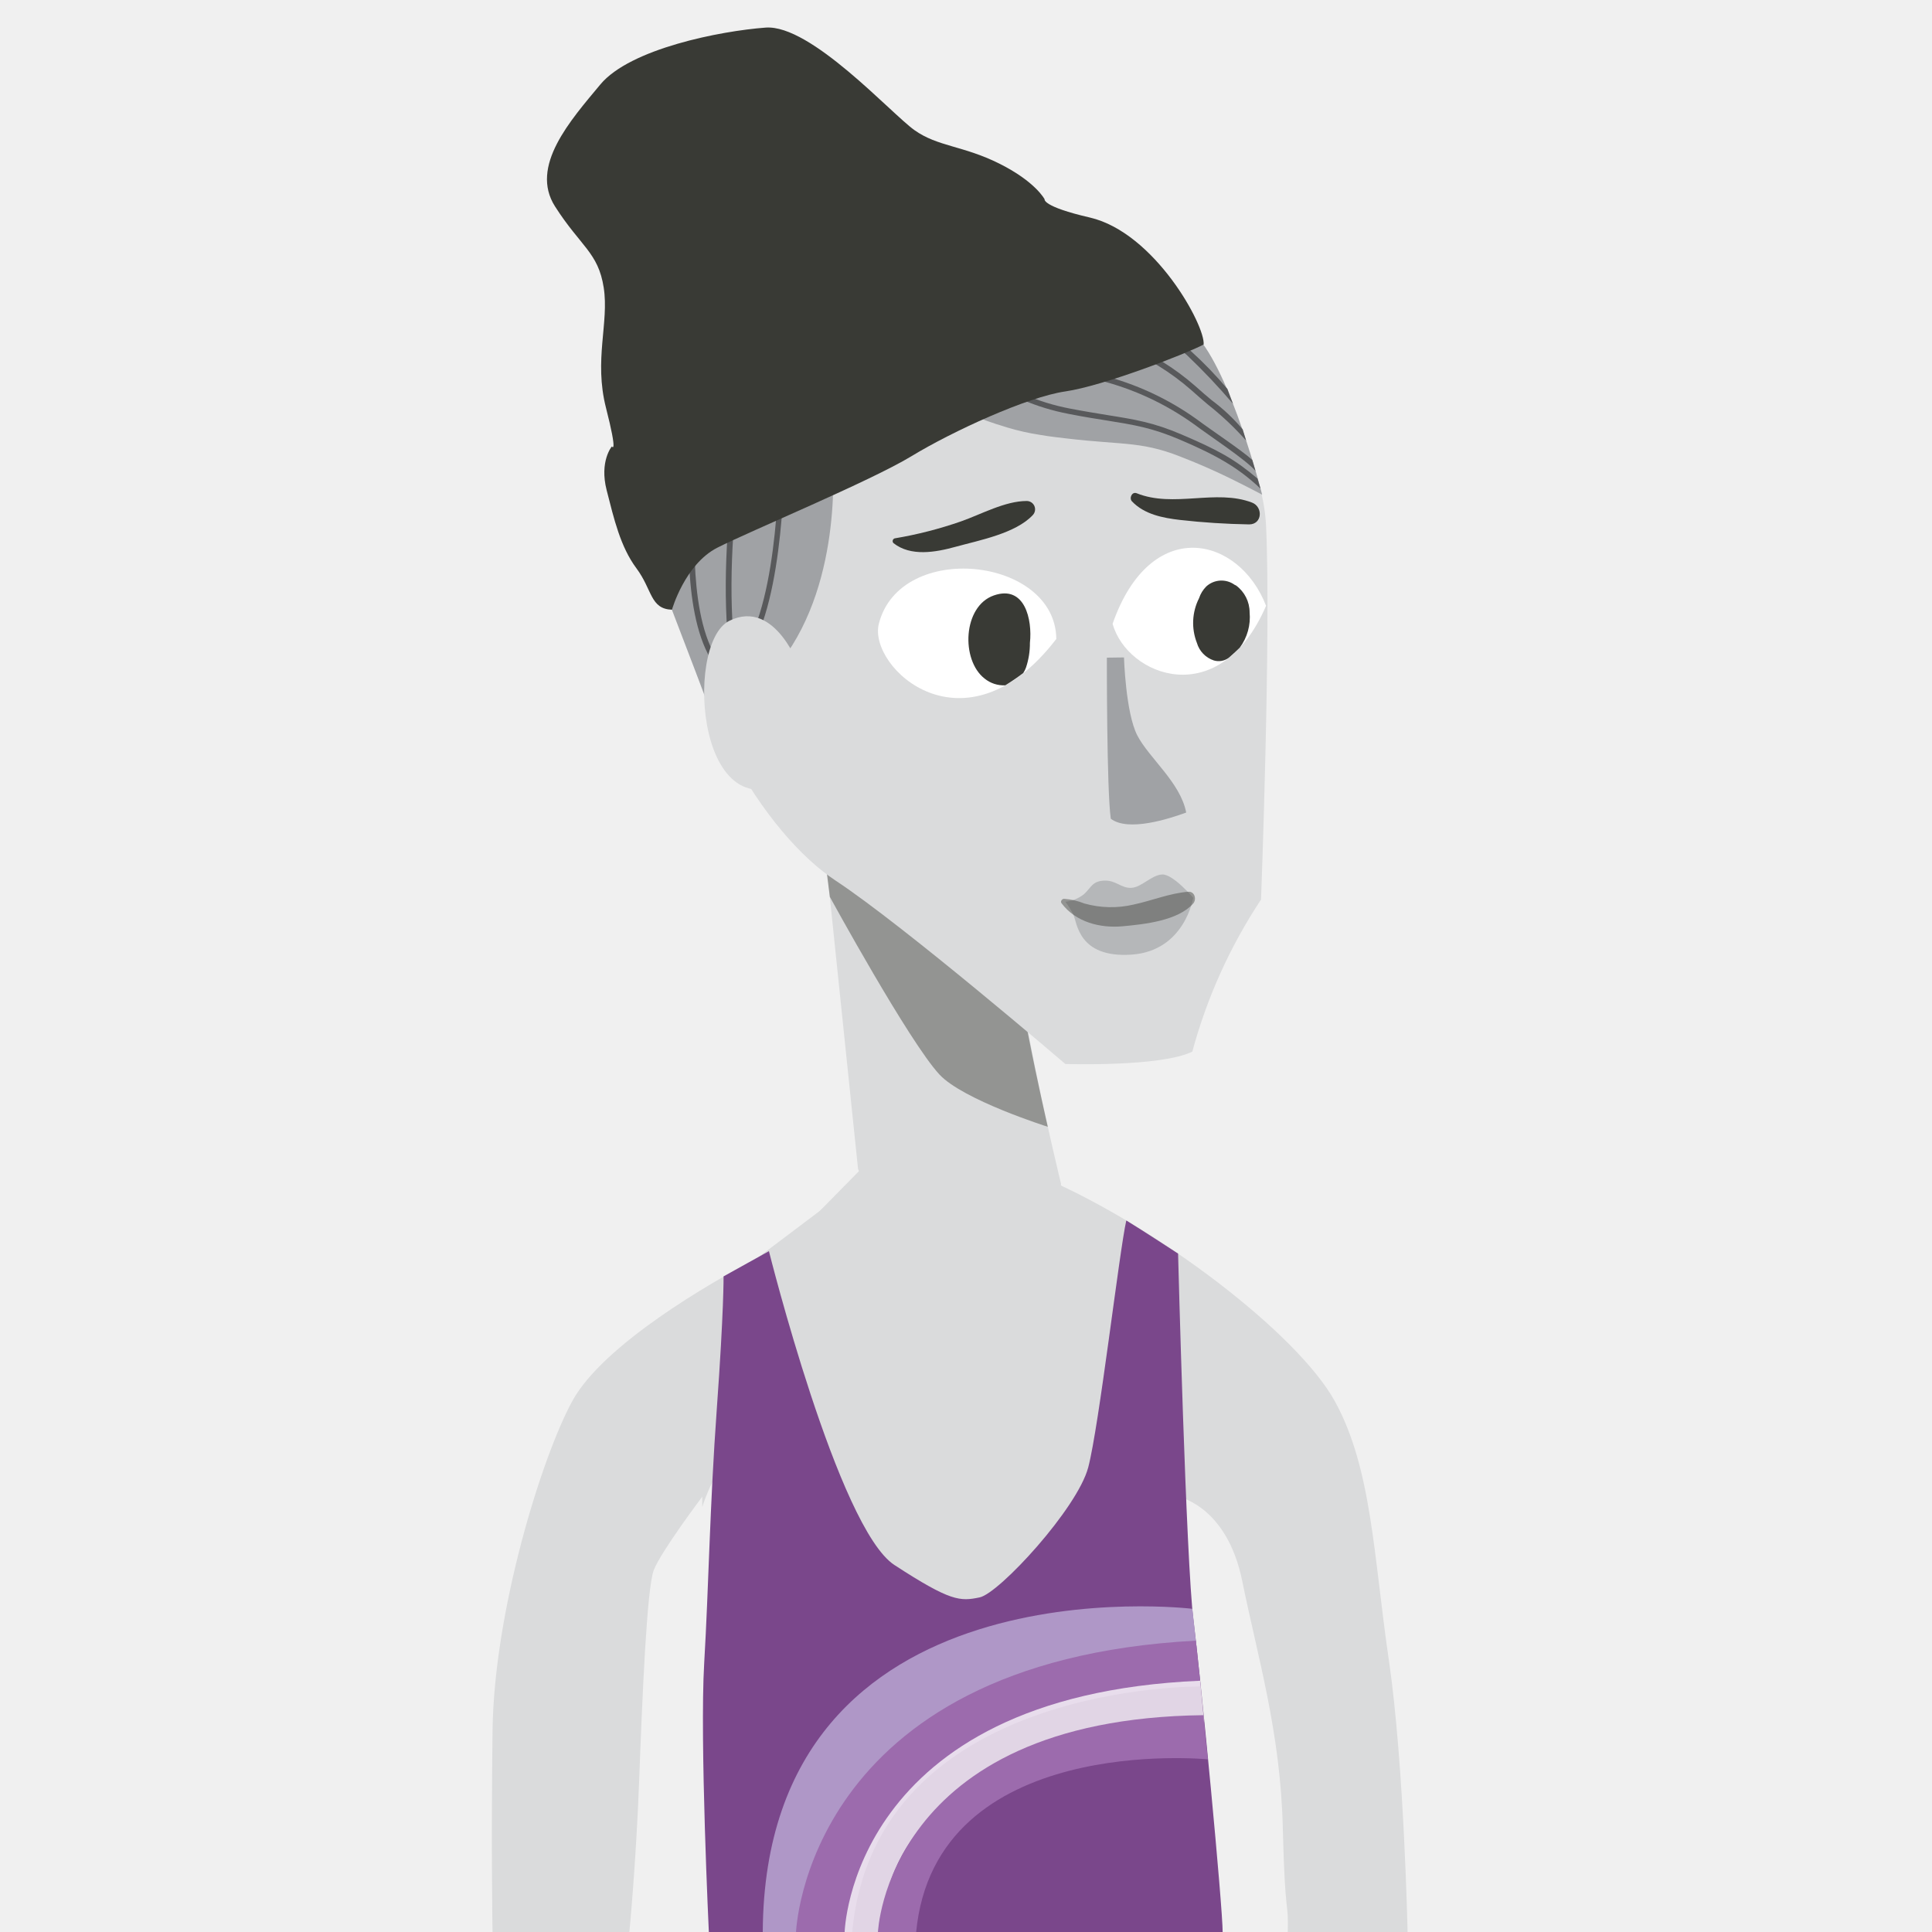
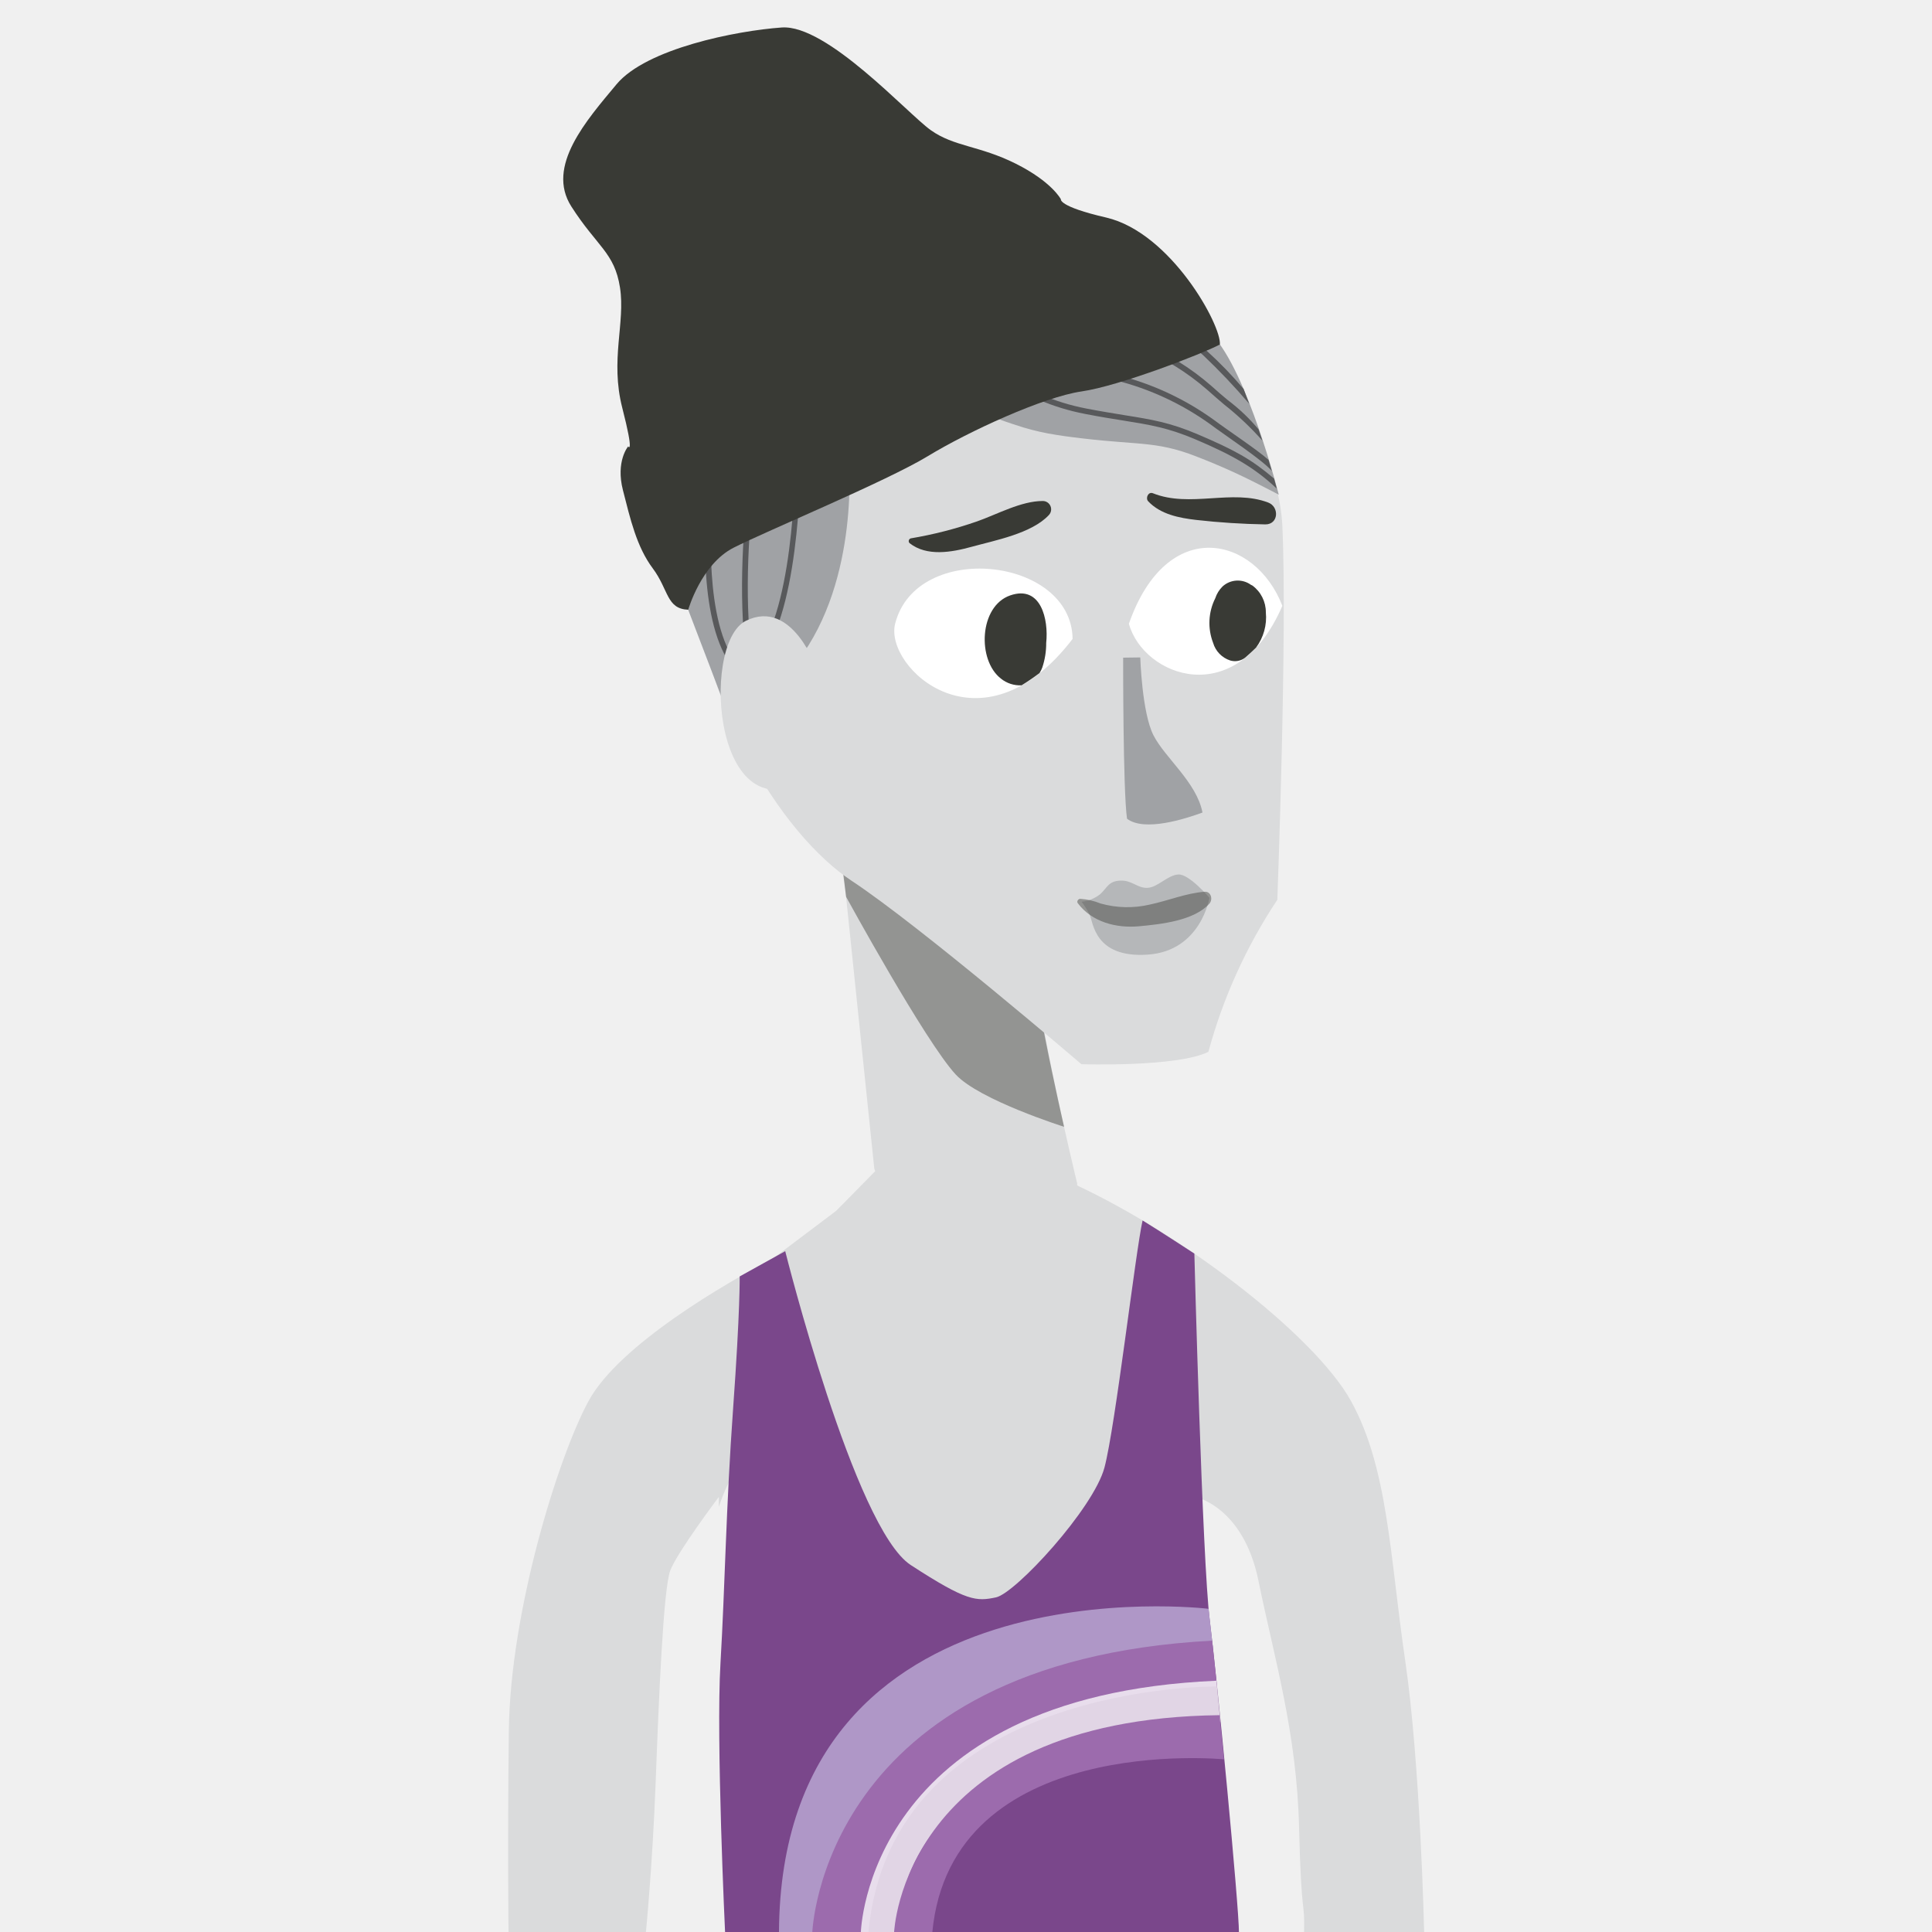
<svg xmlns="http://www.w3.org/2000/svg" id="Layer_4" data-name="Layer 4" viewBox="0 0 350 350">
  <defs>
    <style>.cls-1{fill:#dadbdc;}.cls-2,.cls-6{fill:#393a35;}.cls-2{opacity:0.44;}.cls-3{fill:#b5b7b9;}.cls-4{fill:#a0a2a5;}.cls-11,.cls-5{fill:#fff;}.cls-7{fill:#58595b;}.cls-8{fill:#7a478b;}.cls-9{fill:#af97c7;}.cls-10{fill:#9c6bad;}.cls-11{opacity:0.77;}</style>
  </defs>
-   <path class="cls-1" d="M148.15,141.51l7.29,70.23,13.38,34,18.61-9.93,4.79-21.34s-9.86-40.3-8.8-51.79C178.52,153.67,148.15,141.51,148.15,141.51Z" />
-   <path class="cls-2" d="M148.55,148.47l1.78,14s14.34,26.23,19.85,32.18c4.3,4.64,19.64,9.48,19.64,9.48s-7.33-31.6-6.4-38.38C178.64,161.73,148.55,148.47,148.55,148.47Z" />
-   <path class="cls-1" d="M196.9,45.39c10.28,6.66,31.55,30.36,32.46,49.89s-.91,67.68-.91,67.68A94.61,94.61,0,0,0,216,190.51c-5.69,2.81-23,2.24-23,2.24s-29.15-25-41.62-33.22S122.71,127.06,121.21,95C130.13,69.92,196.9,45.39,196.9,45.39Z" />
-   <path class="cls-3" d="M193,163.36a6.51,6.51,0,0,0,3.4-1.39c1.3-1.22,1.49-2.35,3.63-2.44s3.08,1.41,4.94,1.31,3.62-2.32,5.57-2.42,5.62,4.21,5.62,4.21-1.51,9.66-11.19,10.31-9.84-5.86-10.52-7.24A14.06,14.06,0,0,0,193,163.36Z" />
-   <path class="cls-4" d="M203.62,119.1s.3,10,2.4,14.1,7.83,8.55,8.87,14c-3.06,1.12-10.5,3.54-13.66,1.12-.75-5.21-.71-29.18-.71-29.18Z" />
-   <path class="cls-5" d="M159.21,113c-2,7.94,15.58,24.34,32.15,2.75C191.2,100.87,163.07,97.84,159.21,113Z" />
-   <path class="cls-5" d="M201.56,113c2.62,9.53,19.46,16.07,27.8-3.25C224.49,97.09,208.45,93.28,201.56,113Z" />
-   <path class="cls-6" d="M182.12,124.15a38.9,38.9,0,0,0,3.25-2.22,4.59,4.59,0,0,0,.5-1,13.77,13.77,0,0,0,.71-4.47c.46-4.21-.92-10.55-6.54-8.59s-6,11.7-1.67,15.06A5.47,5.47,0,0,0,182.12,124.15Z" />
-   <path class="cls-6" d="M224.6,117.33a9.29,9.29,0,0,0,1.78-6.4,6.06,6.06,0,0,0-2.45-4.86l-.27-.13a4.08,4.08,0,0,0-5.13.3,5.39,5.39,0,0,0-1.31,2.13,9.92,9.92,0,0,0-.39,8.1,4.74,4.74,0,0,0,3.08,3.18,3.06,3.06,0,0,0,2.67-.47C223.22,118.65,224.56,117.39,224.6,117.33Z" />
-   <path class="cls-6" d="M186,90.76c-3.93,0-8.22,2.4-11.92,3.7a73.55,73.55,0,0,1-12,3.07.52.52,0,0,0-.22.86c3.12,2.47,7.62,1.67,11.24.67,4.32-1.19,10.87-2.41,14-5.75A1.51,1.51,0,0,0,186,90.76Z" />
-   <path class="cls-6" d="M226.82,91.05c-6.55-2.51-14.2,1-20.89-1.69-.87-.35-1.42.89-.86,1.47,2.23,2.35,5.58,3,8.69,3.36,4.12.47,8.37.74,12.53.81C228.69,95,228.84,91.83,226.82,91.05Z" />
-   <path class="cls-2" d="M215.28,161.55c-3.32.24-6.65,1.63-9.92,2.32a17.82,17.82,0,0,1-8.91-.19,12.06,12.06,0,0,0-3.69-.85c-.37,0-.71.46-.46.79,2.55,3.42,7,4.57,11.11,4.18,3.89-.36,10-1,12.75-4.12C216.81,162.94,216.44,161.46,215.28,161.55Z" />
-   <path class="cls-4" d="M166.63,68.79a43.6,43.6,0,0,0,21.83,10c13.32,2,16.78.87,24,3.41a115.29,115.29,0,0,1,11.94,5.23c2.54,1.26,4.25,2.19,4.25,2.19s-5.62-22.23-12.11-29S198.5,45,198.5,45l-24,11.12-10.78,8.07S174.14,74.79,179,76.32a56.93,56.93,0,0,0,12.35,2.89c5,.58,14.64,1.08,17.86,2" />
-   <path class="cls-4" d="M146.6,72.72l4.19,9.92s2.17,22.22-9.25,37.14a115.68,115.68,0,0,1-12.77,9.12l-13-34,4.82-25.68,27.54-9.28Z" />
-   <path class="cls-7" d="M137.7,114l-.94-.36c5-12.78,4.41-35.94,4.41-36.17l1,0C142.17,77.71,142.73,101.06,137.7,114Z" />
-   <path class="cls-7" d="M131.78,114.75c-.93-12.13.53-24.46,1.15-29.73.13-1.14.25-2.12.24-2.3l1-.26c.08.21.06.41-.21,2.68-.62,5.24-2.07,17.5-1.14,29.53Z" />
-   <path class="cls-7" d="M128.74,119.35c-5.44-9.11-3.72-27.42-3.64-28.2l1,.1c0,.19-1.77,18.76,3.5,27.59Z" />
-   <path class="cls-7" d="M228.35,88.52c-4-3.79-8-6.06-14.67-8.9-5-2.13-8.24-2.65-13.15-3.44-2-.31-4.17-.66-6.84-1.18C181,72.57,175.28,65.73,175,65.44l.77-.64c.06.07,5.8,6.86,18.07,9.22,2.66.51,4.86.86,6.8,1.18,5,.8,8.28,1.32,13.39,3.5,6.75,2.89,9.63,4.48,13.78,8Z" />
-   <path class="cls-7" d="M227.45,85.32c-1.68-2-8.38-6.39-11.26-8.55a50.53,50.53,0,0,0-16.93-7.85c-7-1.56-15.78-8.31-16.15-8.59l.62-.79c.08.07,8.92,6.89,15.74,8.4a51.07,51.07,0,0,1,17.31,8c2.75,2.06,8.14,5.61,10.08,7.38Z" />
-   <path class="cls-7" d="M225.75,79.82a54,54,0,0,0-6.95-6.55c-.91-.78-1.86-1.58-3-2.61A44.08,44.08,0,0,0,203.38,63,50.29,50.29,0,0,1,192,55.26l.81-.59a51.48,51.48,0,0,0,11,7.41,45.24,45.24,0,0,1,12.71,7.84c1.12,1,2.07,1.83,3,2.59a33.35,33.35,0,0,1,5.61,5.28Z" />
-   <path class="cls-7" d="M223.36,73.14A116.24,116.24,0,0,0,215,64.31c-3.25-2.85-14.8-11.71-14.92-11.8l.61-.79c.12.09,11.69,9,15,11.83a72.46,72.46,0,0,1,6.67,6.91Z" />
-   <path class="cls-6" d="M121.73,110.46s2.33-8.24,8.22-11.24,27.75-12.06,35.18-16.58,21-10.74,27.86-11.73,21.9-6.82,25.06-8.5c.32-3.41-8.84-20.25-20.6-23-8.68-2-8.21-3.31-8.21-3.31s-1.63-3.18-8.2-6.46-11.13-3.05-15.37-6.06S146.88,4.39,138.7,5s-24.54,3.81-29.94,10.3S95.9,30.12,100.55,37.4s7.83,8.33,8.82,14.71-1.81,13.07.41,21.77,1.06,7,1.06,7-2.28,2.68-.94,7.92,2.49,10.25,5.4,14.16S117.76,110.3,121.73,110.46Z" />
-   <path class="cls-1" d="M145,121.29s-4.44-13-12.88-8.82S126.4,153.68,145,140.09" />
-   <polygon class="cls-1" points="148.55 219.34 160.9 206.78 185.47 208.96 192.27 214.8 204.57 264.11 181.54 310.02 148.55 301.58 137.23 235.57 137.23 227.87 148.55 219.34" />
-   <path class="cls-1" d="M159.05,209s-13.23,14.45-21.82,18.91-28,15.72-33.56,25.92S89.5,291.88,89.23,313.48s0,36.69,0,36.69H114s1.22-12.48,1.78-27.37,1.38-35,2.65-38.34,8.79-13.32,8.79-13.32V273a34.16,34.16,0,0,1,8.59-13.84,28.15,28.15,0,0,1,25.51-8.15C164.57,251.64,159.05,209,159.05,209Z" />
-   <path class="cls-1" d="M251.61,300.79c-2.77-18.87-3.07-34.74-9.79-46.94s-32-31.52-52.68-40.47c-1.55-.67-3-1.26-4.44-1.79-.91,4.95-2.54,9.83-3.11,14.79-1,8.73,13.92,34,18.93,36.11,1.61-1.31,4.66,6.19,6.9,6.56a20.52,20.52,0,0,1,6,2.17v-.08s8.85,1.59,11.63,15.31,6.92,27.3,7.34,44.62,1.06,12.67.9,19.1H255S254.38,319.66,251.61,300.79Z" />
-   <path class="cls-8" d="M139.3,226.66s12.56,50.23,22.74,56.86,11.9,6.6,15.44,5.86,17.69-16.09,19.66-23.54,5.62-39.1,6.9-44.74c2.83,1.72,9.38,6,9.38,6s1.43,55.67,2.8,66.53,5.28,51.66,5.28,56.53H128.42s-1.67-34.94-.85-48.84,1-28.29,2.29-46.16,1.22-23.93,1.22-23.93Z" />
-   <path class="cls-9" d="M216,291.45S138.55,282,138.18,350c.3.38,9.38,0,9.38,0s3.71-48.8,69.23-51.41C216.55,296.39,216,291.45,216,291.45Z" />
-   <path class="cls-10" d="M216.64,297.22l.89,8.3s-59.08-.73-63.16,44.64a74.52,74.52,0,0,1-10.17,0S145.74,301,216.64,297.22Z" />
-   <path class="cls-11" d="M217.42,304.48l.72,7.48s-56.4.09-58.55,38a44.37,44.37,0,0,1-6.58.17S153.88,307.2,217.42,304.48Z" />
-   <path class="cls-10" d="M218,310.72l.81,8s-49.44-4.9-52.85,31.4c-2,.19-6.92,0-6.92,0S160.46,311.4,218,310.72Z" />
+   <path class="cls-1" d="M151.1,141.51l7.29,70.23,13.38,34,18.61-9.93,4.78-21.34s-9.85-40.3-8.79-51.79C181.47,153.67,151.1,141.51,151.1,141.51Z" />
+   <path class="cls-2" d="M151.5,148.47l1.78,14s14.34,26.23,19.85,32.18c4.29,4.64,19.64,9.48,19.64,9.48s-7.33-31.6-6.4-38.38C181.59,161.73,151.5,148.47,151.5,148.47Z" />
+   <path class="cls-1" d="M199.85,45.39c10.28,6.66,31.55,30.36,32.46,49.89S231.4,163,231.4,163a94.61,94.61,0,0,0-12.49,27.55c-5.69,2.81-23,2.24-23,2.24s-29.16-25-41.62-33.22S125.66,127.06,124.15,95C133.07,69.92,199.85,45.39,199.85,45.39Z" />
+   <path class="cls-3" d="M195.94,163.36a6.46,6.46,0,0,0,3.39-1.39c1.31-1.22,1.49-2.35,3.63-2.44s3.09,1.41,4.95,1.31,3.62-2.32,5.57-2.42,5.62,4.21,5.62,4.21-1.51,9.66-11.19,10.31-9.84-5.86-10.52-7.24A14.06,14.06,0,0,0,195.94,163.36Z" />
+   <path class="cls-4" d="M206.57,119.1s.3,10,2.39,14.1,7.84,8.55,8.88,14c-3.06,1.12-10.5,3.54-13.67,1.12-.74-5.21-.7-29.18-.7-29.18Z" />
+   <path class="cls-5" d="M162.16,113c-2,7.94,15.58,24.34,32.15,2.75C194.14,100.87,166,97.84,162.16,113Z" />
+   <path class="cls-5" d="M204.51,113c2.62,9.53,19.45,16.07,27.8-3.25C227.44,97.09,211.4,93.28,204.51,113Z" />
+   <path class="cls-6" d="M185.07,124.15a38.9,38.9,0,0,0,3.25-2.22,4.59,4.59,0,0,0,.5-1,13.77,13.77,0,0,0,.71-4.47c.45-4.21-.93-10.55-6.54-8.59s-6,11.7-1.67,15.06A5.47,5.47,0,0,0,185.07,124.15Z" />
+   <path class="cls-6" d="M227.54,117.33a9.19,9.19,0,0,0,1.78-6.4,6,6,0,0,0-2.44-4.86l-.27-.13a4.08,4.08,0,0,0-5.13.3,5.3,5.3,0,0,0-1.32,2.13,10,10,0,0,0-.39,8.1,4.75,4.75,0,0,0,3.09,3.18,3,3,0,0,0,2.66-.47C226.16,118.65,227.51,117.39,227.54,117.33Z" />
+   <path class="cls-6" d="M188.91,90.76c-3.93,0-8.22,2.4-11.92,3.7a73.81,73.81,0,0,1-12,3.07.52.52,0,0,0-.22.86c3.12,2.47,7.62,1.67,11.24.67,4.32-1.19,10.87-2.41,14-5.75A1.51,1.51,0,0,0,188.91,90.76Z" />
+   <path class="cls-6" d="M229.77,91.05c-6.55-2.51-14.2,1-20.9-1.69-.86-.35-1.41.89-.85,1.47,2.23,2.35,5.58,3,8.68,3.36,4.13.47,8.38.74,12.54.81C231.64,95,231.78,91.83,229.77,91.05Z" />
+   <path class="cls-2" d="M218.23,161.55c-3.32.24-6.65,1.63-9.92,2.32a17.85,17.85,0,0,1-8.92-.19,12,12,0,0,0-3.69-.85c-.36,0-.7.46-.45.79,2.55,3.42,7,4.57,11.11,4.18,3.89-.36,10-1,12.75-4.12C219.76,162.94,219.39,161.46,218.23,161.55Z" />
+   <path class="cls-4" d="M169.58,68.79a43.6,43.6,0,0,0,21.83,10c13.32,2,16.78.87,24,3.41a115.49,115.49,0,0,1,12,5.23c2.53,1.26,4.25,2.19,4.25,2.19s-5.62-22.23-12.11-29-18-15.64-18-15.64l-24,11.12L166.7,64.16S177.09,74.79,182,76.32a57.15,57.15,0,0,0,12.36,2.89c5,.58,14.64,1.08,17.86,2" />
+   <path class="cls-4" d="M149.55,72.72l4.19,9.92s2.17,22.22-9.25,37.14a115.68,115.68,0,0,1-12.77,9.12l-13-34,4.82-25.68,27.54-9.28Z" />
+   <path class="cls-7" d="M140.64,114l-.93-.36c5-12.78,4.41-35.94,4.4-36.17l1,0C145.12,77.71,145.68,101.06,140.64,114Z" />
+   <path class="cls-7" d="M134.73,114.75c-.93-12.13.52-24.46,1.15-29.73.13-1.14.25-2.12.24-2.3l1-.26c.08.21.06.41-.21,2.68-.62,5.24-2.07,17.5-1.14,29.53Z" />
+   <path class="cls-7" d="M131.69,119.35c-5.44-9.11-3.72-27.42-3.64-28.2l1,.1c0,.19-1.76,18.76,3.51,27.59Z" />
+   <path class="cls-7" d="M231.3,88.52c-4-3.79-8-6.06-14.68-8.9-5-2.13-8.23-2.65-13.15-3.44-1.95-.31-4.16-.66-6.83-1.18C184,72.57,178.23,65.73,178,65.44l.77-.64c.05.07,5.8,6.86,18.07,9.22,2.65.51,4.86.86,6.8,1.18,5,.8,8.28,1.32,13.39,3.5,6.75,2.89,9.63,4.48,13.78,8Z" />
+   <path class="cls-7" d="M230.4,85.32c-1.69-2-8.39-6.39-11.27-8.55a50.44,50.44,0,0,0-16.93-7.85c-7-1.56-15.77-8.31-16.14-8.59l.61-.79c.09.07,8.93,6.89,15.75,8.4a51.07,51.07,0,0,1,17.31,8c2.75,2.06,8.14,5.61,10.08,7.38Z" />
+   <path class="cls-7" d="M228.69,79.82a53.34,53.34,0,0,0-6.94-6.55c-.91-.78-1.86-1.58-3-2.61A44.08,44.08,0,0,0,206.33,63a50.66,50.66,0,0,1-11.39-7.74l.81-.59a51.62,51.62,0,0,0,11,7.41,45.24,45.24,0,0,1,12.71,7.84c1.11,1,2.06,1.83,3,2.59A33.35,33.35,0,0,1,228,77.79Z" />
+   <path class="cls-7" d="M226.3,73.14a115.38,115.38,0,0,0-8.38-8.83c-3.26-2.85-14.8-11.71-14.92-11.8l.61-.79c.12.09,11.69,9,15,11.83a73.16,73.16,0,0,1,6.68,6.91Z" />
+   <path class="cls-6" d="M124.68,110.46s2.33-8.24,8.22-11.24,27.75-12.06,35.18-16.58,21-10.74,27.86-11.73,21.89-6.82,25.05-8.5c.33-3.41-8.84-20.25-20.59-23-8.69-2-8.21-3.31-8.21-3.31s-1.63-3.18-8.2-6.46-11.14-3.05-15.37-6.06-18.8-19.18-27-18.6-24.54,3.81-29.94,10.3S98.85,30.12,103.5,37.4s7.83,8.33,8.82,14.71-1.82,13.07.41,21.77,1.06,7,1.06,7-2.28,2.68-.94,7.92,2.48,10.25,5.4,14.16S120.71,110.3,124.68,110.46Z" />
+   <path class="cls-1" d="M148,121.29s-4.43-13-12.88-8.82-5.73,41.21,12.88,27.62" />
+   <polygon class="cls-1" points="151.5 219.34 163.85 206.78 188.41 208.96 195.22 214.8 207.52 264.11 184.49 310.02 151.5 301.58 140.18 235.57 140.18 227.87 151.5 219.34" />
+   <path class="cls-1" d="M162,209s-13.23,14.45-21.82,18.91-28.05,15.72-33.57,25.92-14.17,38.09-14.43,59.69-.05,36.69-.05,36.69H117s1.22-12.48,1.78-27.37,1.38-35,2.65-38.34,8.79-13.32,8.79-13.32V273a34.25,34.25,0,0,1,8.58-13.84,28.16,28.16,0,0,1,25.51-8.15C167.52,251.64,162,209,162,209Z" />
+   <path class="cls-1" d="M254.56,300.79c-2.77-18.87-3.07-34.74-9.79-46.94s-32-31.52-52.68-40.47c-1.55-.67-3-1.26-4.44-1.79-.91,4.95-2.54,9.83-3.11,14.79-1,8.73,13.92,34,18.93,36.11,1.61-1.31,4.66,6.19,6.9,6.56a20.52,20.52,0,0,1,6,2.17v-.08s8.85,1.59,11.63,15.31,6.92,27.3,7.34,44.62,1.06,12.67.9,19.1H258S257.33,319.66,254.56,300.79Z" />
+   <path class="cls-8" d="M142.25,226.66s12.56,50.23,22.74,56.86,11.9,6.6,15.44,5.86,17.69-16.09,19.66-23.54,5.62-39.1,6.9-44.74c2.82,1.72,9.38,6,9.38,6s1.43,55.67,2.8,66.53,5.28,51.66,5.28,56.53H131.36s-1.66-34.94-.84-48.84,1-28.29,2.29-46.16S134,231.24,134,231.24Z" />
+   <path class="cls-9" d="M218.94,291.45S141.5,282,141.12,350c.31.38,9.39,0,9.39,0s3.7-48.8,69.23-51.41C219.49,296.39,218.94,291.45,218.94,291.45Z" />
+   <path class="cls-10" d="M219.59,297.22l.89,8.3s-59.08-.73-63.16,44.64a74.52,74.52,0,0,1-10.17,0S148.69,301,219.59,297.22Z" />
+   <path class="cls-11" d="M220.37,304.48l.72,7.48s-56.4.09-58.55,38a44.5,44.5,0,0,1-6.59.17S156.83,307.2,220.37,304.48Z" />
+   <path class="cls-10" d="M220.93,310.72l.81,8s-49.45-4.9-52.85,31.4c-2,.19-6.92,0-6.92,0S163.4,311.4,220.93,310.72Z" />
</svg>
